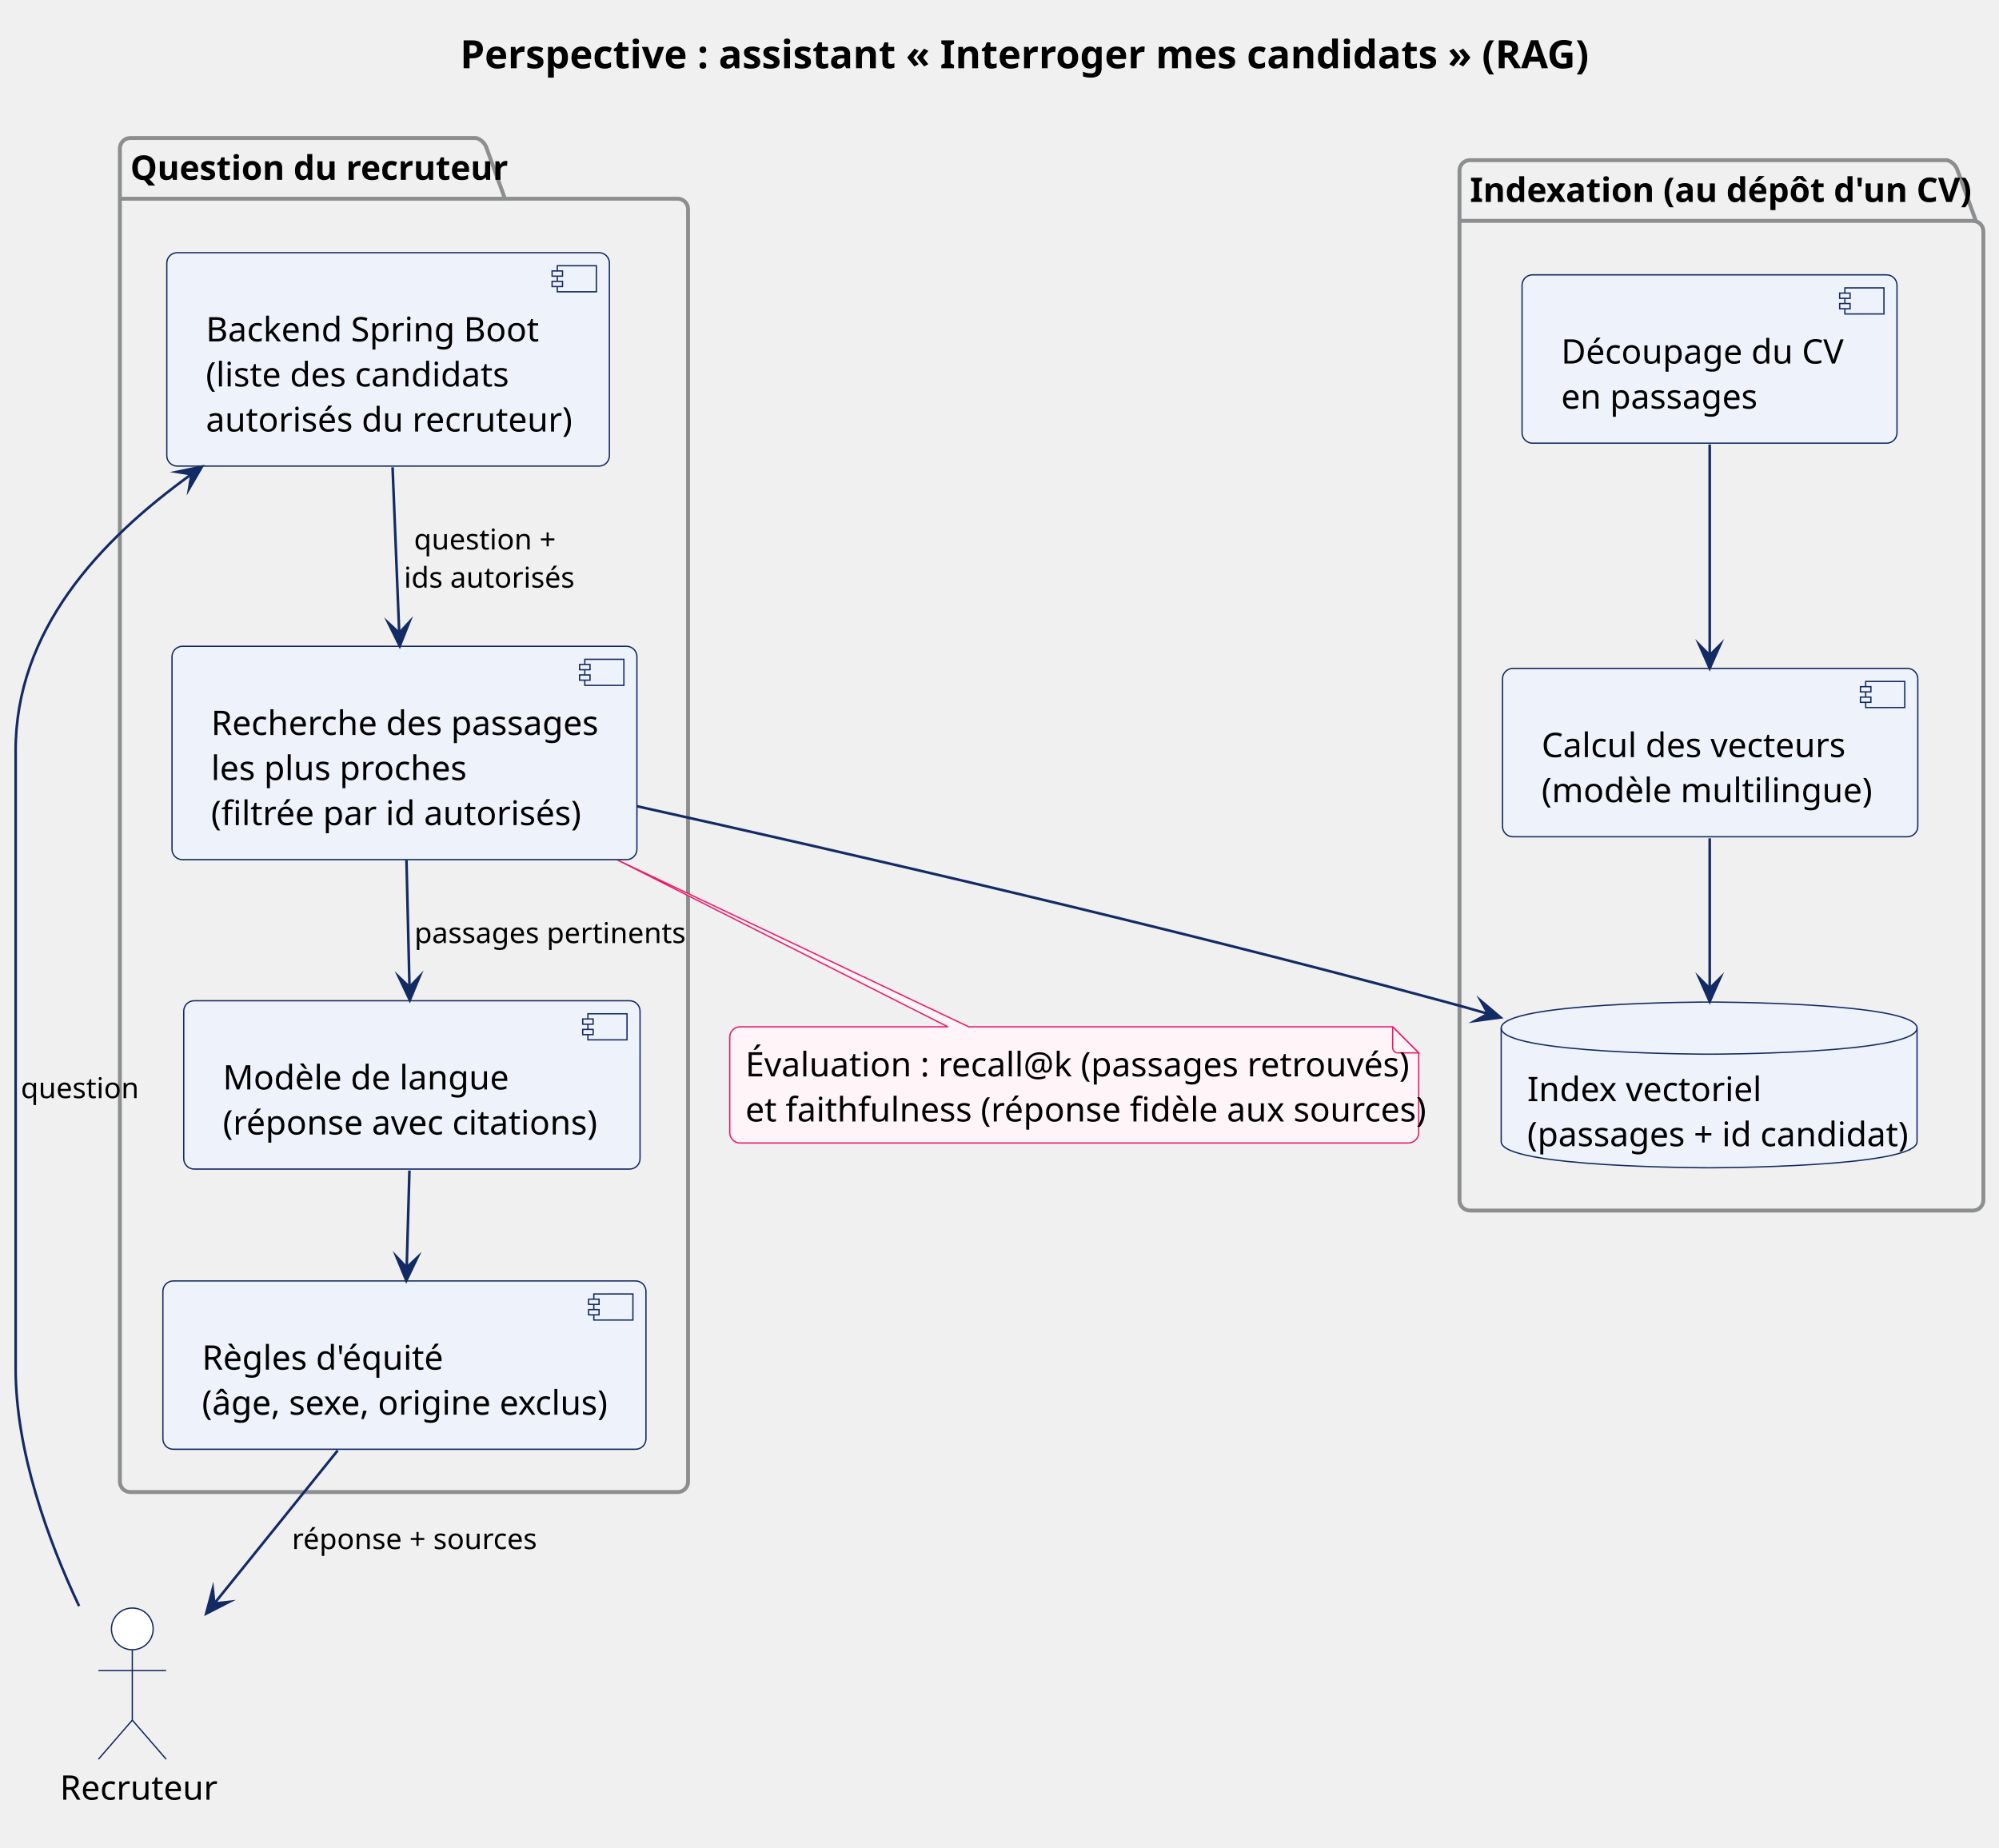
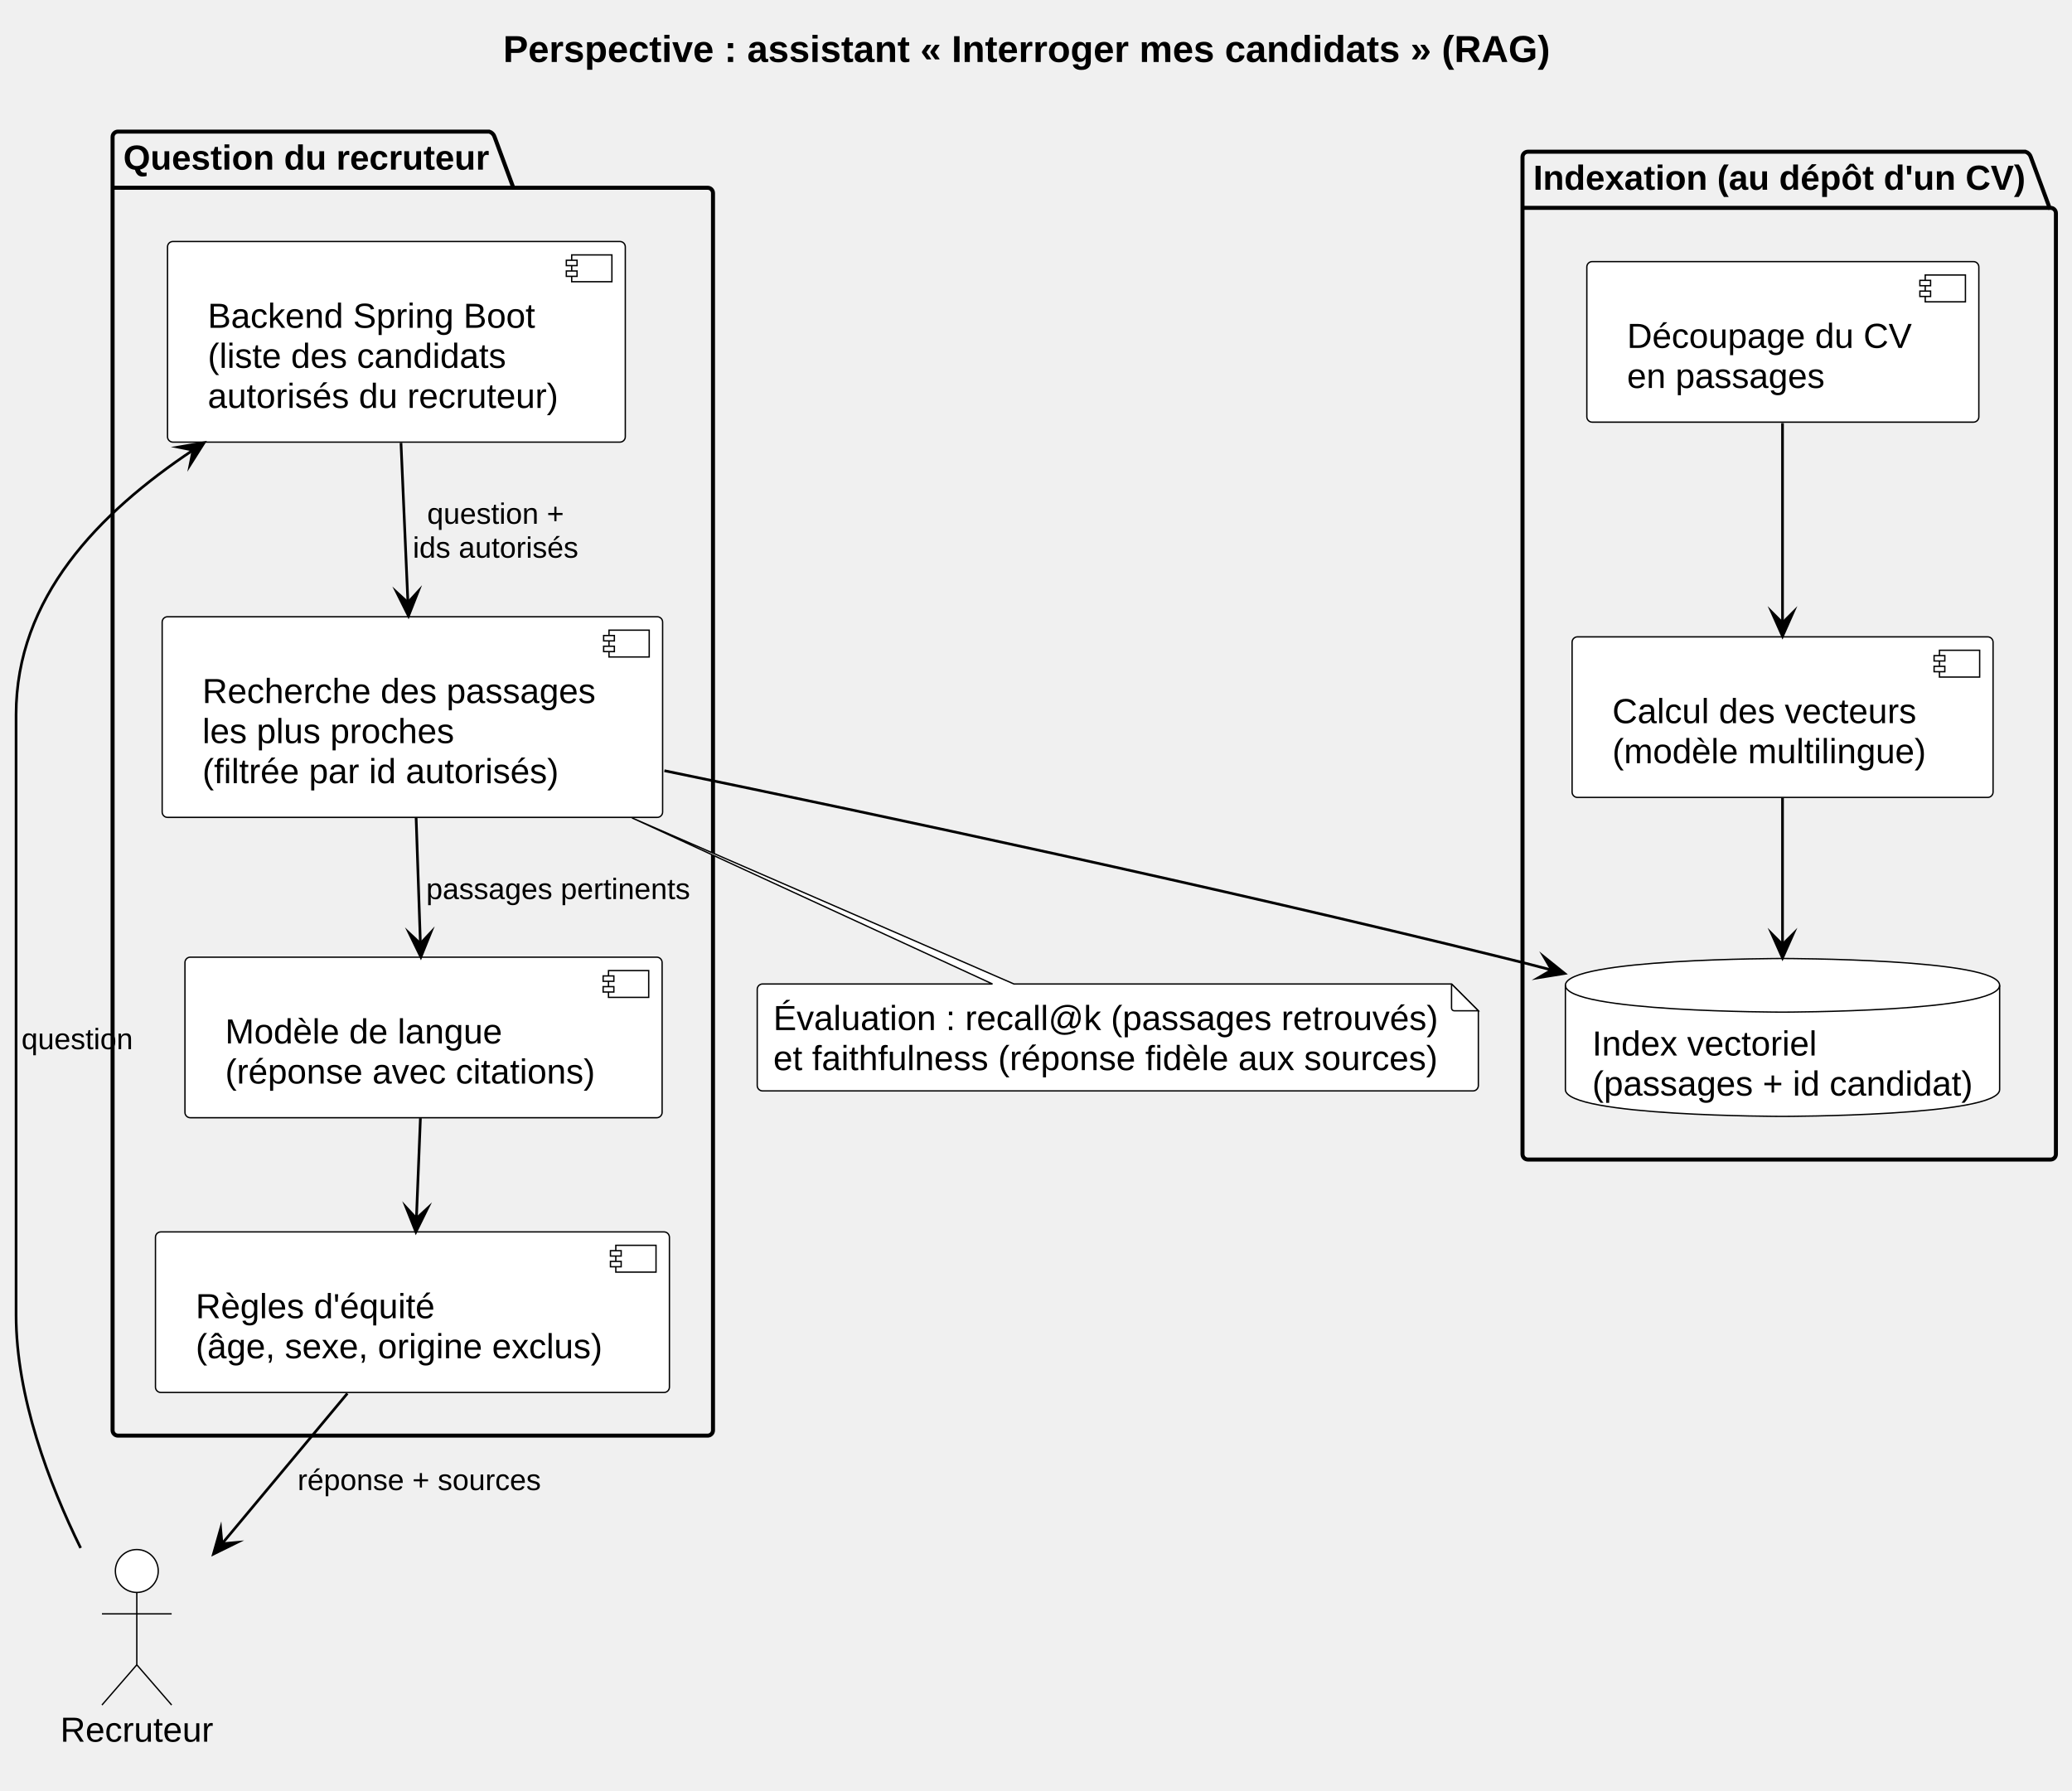
- <svg xmlns="http://www.w3.org/2000/svg" version="1.1" data-diagram-type="DESCRIPTION" style="width:767px;height:709px;background:#FFFFFF;" width="767px" height="709px" viewBox="0 0 767 709" zoomAndPan="magnify" preserveAspectRatio="none" contentStyleType="text/css">
+ <svg xmlns="http://www.w3.org/2000/svg" version="1.1" data-diagram-type="DESCRIPTION" style="width:773px;height:668px;background:#FFFFFF;" width="773px" height="668px" viewBox="0 0 773 668" zoomAndPan="magnify" preserveAspectRatio="none" contentStyleType="text/css">
  <defs />
  <g font-family="sans-serif" lengthAdjust="spacing">
    <g class="title" data-source-line="3">
-       <text x="176.552" y="26.187" fill="#000" font-size="15" textLength="406.897" font-weight="700" font-family="'Segoe UI'">Perspective : assistant « Interroger mes candidats » (RAG)</text>
+       <text x="187.708" y="23.132" fill="#000" font-size="14" textLength="390.585" font-weight="700" font-family="'Arial'">Perspective : assistant « Interroger mes candidats » (RAG)</text>
    </g>
    <g class="cluster" data-qualified-name="idx" id="ent0002" data-source-line="7">
-       <path d="M564,61.451 L747.123,61.451 A6,6 0 0 1 751.123,65.451 L758.123,84.742 L757,84.742 A4,4 0 0 1 761,88.742 L761,460.451 A4,4 0 0 1 757,464.451 L564,464.451 A4,4 0 0 1 560,460.451 L560,65.451 A4,4 0 0 1 564,61.451" style="stroke:#8C8E90;stroke-width:1.5;" fill="none" />
-       <line x1="560" y1="84.742" x2="758.123" y2="84.742" style="stroke:#8C8E90;stroke-width:1.5;" />
-       <text x="564" y="77.479" fill="#000" font-size="13" textLength="185.123" font-weight="700" font-family="'Segoe UI'">Indexation (au dépôt d'un CV)</text>
+       <path d="M570,56.599 L755.638,56.599 A3,3 0 0 1 757.638,58.599 L764.638,77.547 L765,77.547 A2,2 0 0 1 767,79.547 L767,430.599 A2,2 0 0 1 765,432.599 L570,432.599 A2,2 0 0 1 568,430.599 L568,58.599 A2,2 0 0 1 570,56.599" style="stroke:#000;stroke-width:1.5;" fill="none" />
+       <line x1="568" y1="77.547" x2="764.638" y2="77.547" style="stroke:#000;stroke-width:1.5;" />
+       <text x="572" y="70.792" fill="#000" font-size="13" textLength="183.638" font-weight="700" font-family="'Arial'">Indexation (au dépôt d'un CV)</text>
    </g>
    <g class="cluster" data-qualified-name="ask" id="ent0006" data-source-line="13">
-       <path d="M50,52.951 L182.742,52.951 A6,6 0 0 1 186.742,56.951 L193.742,76.242 L260,76.242 A4,4 0 0 1 264,80.242 L264,568.451 A4,4 0 0 1 260,572.451 L50,572.451 A4,4 0 0 1 46,568.451 L46,56.951 A4,4 0 0 1 50,52.951" style="stroke:#8C8E90;stroke-width:1.5;" fill="none" />
-       <line x1="46" y1="76.242" x2="193.742" y2="76.242" style="stroke:#8C8E90;stroke-width:1.5;" />
-       <text x="50" y="68.979" fill="#000" font-size="13" textLength="134.742" font-weight="700" font-family="'Segoe UI'">Question du recruteur</text>
+       <path d="M44,49.099 L182.519,49.099 A3,3 0 0 1 184.519,51.099 L191.519,70.047 L264,70.047 A2,2 0 0 1 266,72.047 L266,533.599 A2,2 0 0 1 264,535.599 L44,535.599 A2,2 0 0 1 42,533.599 L42,51.099 A2,2 0 0 1 44,49.099" style="stroke:#000;stroke-width:1.5;" fill="none" />
+       <line x1="42" y1="70.047" x2="191.519" y2="70.047" style="stroke:#000;stroke-width:1.5;" />
+       <text x="46" y="63.292" fill="#000" font-size="13" textLength="136.519" font-weight="700" font-family="'Arial'">Question du recruteur</text>
    </g>
    <g class="entity" data-qualified-name="R" id="ent0001" data-source-line="5">
-       <ellipse cx="50.768" cy="624.951" rx="8" ry="8" fill="#FFF" style="stroke:#132B64;stroke-width:0.5;" />
-       <path d="M50.768,632.951 L50.768,659.951 M37.768,640.951 L63.768,640.951 M50.768,659.951 L37.768,674.951 M50.768,659.951 L63.768,674.951" style="stroke:#132B64;stroke-width:0.5;" fill="none" />
-       <text x="23" y="690.479" fill="#000" font-size="13" textLength="55.536" font-family="'Segoe UI'">Recruteur</text>
+       <ellipse cx="51.039" cy="586.099" rx="8" ry="8" fill="#FFF" style="stroke:#000;stroke-width:0.5;" />
+       <path d="M51.039,594.099 L51.039,621.099 M38.039,602.099 L64.039,602.099 M51.039,621.099 L38.039,636.099 M51.039,621.099 L64.039,636.099" style="stroke:#000;stroke-width:0.5;" fill="none" />
+       <text x="22.5" y="649.792" fill="#000" font-size="13" textLength="57.078" font-family="'Arial'">Recruteur</text>
    </g>
    <g class="entity" data-qualified-name="GMN19" id="ent0020" data-source-line="30">
-       <path d="M280,397.951 L280,434.533 A4,4 0 0 0 284,438.533 L540.344,438.533 A4,4 0 0 0 544.344,434.533 L544.344,403.951 L534.344,393.951 L371.702,393.951 L237.023,330.005 L363.702,393.951 L284,393.951 A4,4 0 0 0 280,397.951" style="stroke:#E81B6B;stroke-width:0.5;" fill="#FFF4F8" />
-       <path d="M534.344,393.951 L534.344,401.951 A2,2 0 0 0 536.344,403.951 L544.344,403.951 L534.344,393.951" style="stroke:#E81B6B;stroke-width:0.5;" fill="#FFF4F8" />
-       <text x="286" y="412.979" fill="#000" font-size="13" textLength="238.716" font-family="'Segoe UI'">Évaluation : recall@k (passages retrouvés)</text>
-       <text x="286" y="430.271" fill="#000" font-size="13" textLength="243.344" font-family="'Segoe UI'">et faithfulness (réponse fidèle aux sources)</text>
+       <path d="M282.5,369.099 L282.5,404.996 A2,2 0 0 0 284.5,406.996 L549.528,406.996 A2,2 0 0 0 551.528,404.996 L551.528,377.099 L541.528,367.099 L378.269,367.099 L235.773,305.132 L370.269,367.099 L284.5,367.099 A2,2 0 0 0 282.5,369.099" style="stroke:#000;stroke-width:0.5;" fill="#FFF" />
+       <path d="M541.528,367.099 L541.528,376.099 A1,1 0 0 0 542.528,377.099 L551.528,377.099 L541.528,367.099" style="stroke:#000;stroke-width:0.5;" fill="#FFF" />
+       <text x="288.5" y="384.292" fill="#000" font-size="13" textLength="248.028" font-family="'Arial'">Évaluation : recall@k (passages retrouvés)</text>
+       <text x="288.5" y="399.241" fill="#000" font-size="13" textLength="247.857" font-family="'Arial'">et faithfulness (réponse fidèle aux sources)</text>
    </g>
    <g class="entity" data-qualified-name="idx.chunk" id="ent0003" data-source-line="8">
-       <rect x="584" y="105.451" width="143.86" height="64.582" fill="#EEF2FA" style="stroke:#132B64;stroke-width:0.5;" rx="4" ry="4" />
-       <rect x="707.86" y="110.451" width="15" height="10" fill="#EEF2FA" style="stroke:#132B64;stroke-width:0.5;" />
-       <rect x="705.86" y="112.451" width="4" height="2" fill="#EEF2FA" style="stroke:#132B64;stroke-width:0.5;" />
-       <rect x="705.86" y="116.451" width="4" height="2" fill="#EEF2FA" style="stroke:#132B64;stroke-width:0.5;" />
-       <text x="599" y="139.479" fill="#000" font-size="13" textLength="103.86" font-family="'Segoe UI'">Découpage du CV</text>
-       <text x="599" y="156.771" fill="#000" font-size="13" textLength="69.589" font-family="'Segoe UI'">en passages</text>
+       <rect x="592" y="97.599" width="146.241" height="59.897" fill="#FFF" style="stroke:#000;stroke-width:0.5;" rx="2" ry="2" />
+       <rect x="718.241" y="102.599" width="15" height="10" fill="#FFF" style="stroke:#000;stroke-width:0.5;" />
+       <rect x="716.241" y="104.599" width="4" height="2" fill="#FFF" style="stroke:#000;stroke-width:0.5;" />
+       <rect x="716.241" y="108.599" width="4" height="2" fill="#FFF" style="stroke:#000;stroke-width:0.5;" />
+       <text x="607" y="129.792" fill="#000" font-size="13" textLength="106.241" font-family="'Arial'">Découpage du CV</text>
+       <text x="607" y="144.741" fill="#000" font-size="13" textLength="73.722" font-family="'Arial'">en passages</text>
    </g>
    <g class="entity" data-qualified-name="idx.embed" id="ent0004" data-source-line="9">
-       <rect x="576.5" y="256.451" width="159.342" height="64.582" fill="#EEF2FA" style="stroke:#132B64;stroke-width:0.5;" rx="4" ry="4" />
-       <rect x="715.842" y="261.451" width="15" height="10" fill="#EEF2FA" style="stroke:#132B64;stroke-width:0.5;" />
-       <rect x="713.842" y="263.451" width="4" height="2" fill="#EEF2FA" style="stroke:#132B64;stroke-width:0.5;" />
-       <rect x="713.842" y="267.451" width="4" height="2" fill="#EEF2FA" style="stroke:#132B64;stroke-width:0.5;" />
-       <text x="591.5" y="290.479" fill="#000" font-size="13" textLength="109.04" font-family="'Segoe UI'">Calcul des vecteurs</text>
-       <text x="591.5" y="307.771" fill="#000" font-size="13" textLength="119.342" font-family="'Segoe UI'">(modèle multilingue)</text>
+       <rect x="586.5" y="237.599" width="157.051" height="59.897" fill="#FFF" style="stroke:#000;stroke-width:0.5;" rx="2" ry="2" />
+       <rect x="723.551" y="242.599" width="15" height="10" fill="#FFF" style="stroke:#000;stroke-width:0.5;" />
+       <rect x="721.551" y="244.599" width="4" height="2" fill="#FFF" style="stroke:#000;stroke-width:0.5;" />
+       <rect x="721.551" y="248.599" width="4" height="2" fill="#FFF" style="stroke:#000;stroke-width:0.5;" />
+       <text x="601.5" y="269.792" fill="#000" font-size="13" textLength="113.439" font-family="'Arial'">Calcul des vecteurs</text>
+       <text x="601.5" y="284.741" fill="#000" font-size="13" textLength="117.051" font-family="'Arial'">(modèle multilingue)</text>
    </g>
    <g class="entity" data-qualified-name="idx.vdb" id="ent0005" data-source-line="10">
-       <path d="M576,394.451 C576,384.451 655.777,384.451 655.777,384.451 C655.777,384.451 735.553,384.451 735.553,394.451 L735.553,438.033 C735.553,448.033 655.777,448.033 655.777,448.033 C655.777,448.033 576,448.033 576,438.033 L576,394.451" style="stroke:#132B64;stroke-width:0.5;" fill="#EEF2FA" />
-       <path d="M576,394.451 C576,404.451 655.777,404.451 655.777,404.451 C655.777,404.451 735.553,404.451 735.553,394.451" style="stroke:#132B64;stroke-width:0.5;" fill="none" />
-       <text x="586" y="422.479" fill="#000" font-size="13" textLength="83.465" font-family="'Segoe UI'">Index vectoriel</text>
-       <text x="586" y="439.771" fill="#000" font-size="13" textLength="139.553" font-family="'Segoe UI'">(passages + id candidat)</text>
+       <path d="M584,367.599 C584,357.599 665.002,357.599 665.002,357.599 C665.002,357.599 746.003,357.599 746.003,367.599 L746.003,406.496 C746.003,416.496 665.002,416.496 665.002,416.496 C665.002,416.496 584,416.496 584,406.496 L584,367.599" style="stroke:#000;stroke-width:0.5;" fill="#FFF" />
+       <path d="M584,367.599 C584,377.599 665.002,377.599 665.002,377.599 C665.002,377.599 746.003,377.599 746.003,367.599" style="stroke:#000;stroke-width:0.5;" fill="none" />
+       <text x="594" y="393.792" fill="#000" font-size="13" textLength="83.821" font-family="'Arial'">Index vectoriel</text>
+       <text x="594" y="408.741" fill="#000" font-size="13" textLength="142.003" font-family="'Arial'">(passages + id candidat)</text>
    </g>
    <g class="entity" data-qualified-name="ask.be" id="ent0007" data-source-line="14">
-       <rect x="64" y="96.951" width="169.829" height="81.873" fill="#EEF2FA" style="stroke:#132B64;stroke-width:0.5;" rx="4" ry="4" />
-       <rect x="213.829" y="101.951" width="15" height="10" fill="#EEF2FA" style="stroke:#132B64;stroke-width:0.5;" />
-       <rect x="211.829" y="103.951" width="4" height="2" fill="#EEF2FA" style="stroke:#132B64;stroke-width:0.5;" />
-       <rect x="211.829" y="107.951" width="4" height="2" fill="#EEF2FA" style="stroke:#132B64;stroke-width:0.5;" />
-       <text x="79" y="130.979" fill="#000" font-size="13" textLength="119.787" font-family="'Segoe UI'">Backend Spring Boot</text>
-       <text x="79" y="148.271" fill="#000" font-size="13" textLength="109.002" font-family="'Segoe UI'">(liste des candidats</text>
-       <text x="79" y="165.562" fill="#000" font-size="13" textLength="129.829" font-family="'Segoe UI'">autorisés du recruteur)</text>
+       <rect x="62.5" y="90.099" width="170.781" height="74.846" fill="#FFF" style="stroke:#000;stroke-width:0.5;" rx="2" ry="2" />
+       <rect x="213.281" y="95.099" width="15" height="10" fill="#FFF" style="stroke:#000;stroke-width:0.5;" />
+       <rect x="211.281" y="97.099" width="4" height="2" fill="#FFF" style="stroke:#000;stroke-width:0.5;" />
+       <rect x="211.281" y="101.099" width="4" height="2" fill="#FFF" style="stroke:#000;stroke-width:0.5;" />
+       <text x="77.5" y="122.292" fill="#000" font-size="13" textLength="122.135" font-family="'Arial'">Backend Spring Boot</text>
+       <text x="77.5" y="137.241" fill="#000" font-size="13" textLength="111.281" font-family="'Arial'">(liste des candidats</text>
+       <text x="77.5" y="152.19" fill="#000" font-size="13" textLength="130.781" font-family="'Arial'">autorisés du recruteur)</text>
    </g>
    <g class="entity" data-qualified-name="ask.search" id="ent0008" data-source-line="15">
-       <rect x="66" y="247.951" width="178.379" height="81.873" fill="#EEF2FA" style="stroke:#132B64;stroke-width:0.5;" rx="4" ry="4" />
-       <rect x="224.379" y="252.951" width="15" height="10" fill="#EEF2FA" style="stroke:#132B64;stroke-width:0.5;" />
-       <rect x="222.379" y="254.951" width="4" height="2" fill="#EEF2FA" style="stroke:#132B64;stroke-width:0.5;" />
-       <rect x="222.379" y="258.951" width="4" height="2" fill="#EEF2FA" style="stroke:#132B64;stroke-width:0.5;" />
-       <text x="81" y="281.979" fill="#000" font-size="13" textLength="138.379" font-family="'Segoe UI'">Recherche des passages</text>
-       <text x="81" y="299.271" fill="#000" font-size="13" textLength="91.705" font-family="'Segoe UI'">les plus proches</text>
-       <text x="81" y="316.562" fill="#000" font-size="13" textLength="132.488" font-family="'Segoe UI'">(filtrée par id autorisés)</text>
+       <rect x="60.5" y="230.099" width="186.701" height="74.846" fill="#FFF" style="stroke:#000;stroke-width:0.5;" rx="2" ry="2" />
+       <rect x="227.201" y="235.099" width="15" height="10" fill="#FFF" style="stroke:#000;stroke-width:0.5;" />
+       <rect x="225.201" y="237.099" width="4" height="2" fill="#FFF" style="stroke:#000;stroke-width:0.5;" />
+       <rect x="225.201" y="241.099" width="4" height="2" fill="#FFF" style="stroke:#000;stroke-width:0.5;" />
+       <text x="75.5" y="262.292" fill="#000" font-size="13" textLength="146.701" font-family="'Arial'">Recherche des passages</text>
+       <text x="75.5" y="277.241" fill="#000" font-size="13" textLength="93.939" font-family="'Arial'">les plus proches</text>
+       <text x="75.5" y="292.19" fill="#000" font-size="13" textLength="132.939" font-family="'Arial'">(filtrée par id autorisés)</text>
    </g>
    <g class="entity" data-qualified-name="ask.llm" id="ent0009" data-source-line="16">
-       <rect x="70.5" y="383.951" width="175.078" height="64.582" fill="#EEF2FA" style="stroke:#132B64;stroke-width:0.5;" rx="4" ry="4" />
-       <rect x="225.578" y="388.951" width="15" height="10" fill="#EEF2FA" style="stroke:#132B64;stroke-width:0.5;" />
-       <rect x="223.578" y="390.951" width="4" height="2" fill="#EEF2FA" style="stroke:#132B64;stroke-width:0.5;" />
-       <rect x="223.578" y="394.951" width="4" height="2" fill="#EEF2FA" style="stroke:#132B64;stroke-width:0.5;" />
-       <text x="85.5" y="417.979" fill="#000" font-size="13" textLength="104.197" font-family="'Segoe UI'">Modèle de langue</text>
-       <text x="85.5" y="435.271" fill="#000" font-size="13" textLength="135.078" font-family="'Segoe UI'">(réponse avec citations)</text>
+       <rect x="69" y="357.099" width="178.011" height="59.897" fill="#FFF" style="stroke:#000;stroke-width:0.5;" rx="2" ry="2" />
+       <rect x="227.011" y="362.099" width="15" height="10" fill="#FFF" style="stroke:#000;stroke-width:0.5;" />
+       <rect x="225.011" y="364.099" width="4" height="2" fill="#FFF" style="stroke:#000;stroke-width:0.5;" />
+       <rect x="225.011" y="368.099" width="4" height="2" fill="#FFF" style="stroke:#000;stroke-width:0.5;" />
+       <text x="84" y="389.292" fill="#000" font-size="13" textLength="103.359" font-family="'Arial'">Modèle de langue</text>
+       <text x="84" y="404.241" fill="#000" font-size="13" textLength="138.011" font-family="'Arial'">(réponse avec citations)</text>
    </g>
    <g class="entity" data-qualified-name="ask.fair" id="ent0010" data-source-line="17">
-       <rect x="62.5" y="491.451" width="185.349" height="64.582" fill="#EEF2FA" style="stroke:#132B64;stroke-width:0.5;" rx="4" ry="4" />
-       <rect x="227.849" y="496.451" width="15" height="10" fill="#EEF2FA" style="stroke:#132B64;stroke-width:0.5;" />
-       <rect x="225.849" y="498.451" width="4" height="2" fill="#EEF2FA" style="stroke:#132B64;stroke-width:0.5;" />
-       <rect x="225.849" y="502.451" width="4" height="2" fill="#EEF2FA" style="stroke:#132B64;stroke-width:0.5;" />
-       <text x="77.5" y="525.479" fill="#000" font-size="13" textLength="88.061" font-family="'Segoe UI'">Règles d'équité</text>
-       <text x="77.5" y="542.771" fill="#000" font-size="13" textLength="145.349" font-family="'Segoe UI'">(âge, sexe, origine exclus)</text>
+       <rect x="58" y="459.599" width="191.741" height="59.897" fill="#FFF" style="stroke:#000;stroke-width:0.5;" rx="2" ry="2" />
+       <rect x="229.741" y="464.599" width="15" height="10" fill="#FFF" style="stroke:#000;stroke-width:0.5;" />
+       <rect x="227.741" y="466.599" width="4" height="2" fill="#FFF" style="stroke:#000;stroke-width:0.5;" />
+       <rect x="227.741" y="470.599" width="4" height="2" fill="#FFF" style="stroke:#000;stroke-width:0.5;" />
+       <text x="73" y="491.792" fill="#000" font-size="13" textLength="89.21" font-family="'Arial'">Règles d'équité</text>
+       <text x="73" y="506.741" fill="#000" font-size="13" textLength="151.741" font-family="'Arial'">(âge, sexe, origine exclus)</text>
    </g>
    <g class="link" data-entity-1="ent0003" data-entity-2="ent0004" id="lnk11" data-link-type="dependency">
-       <polygon points="656,256.398,660,247.398,656,251.398,652,247.398,656,256.398" fill="#132B64" style="stroke:#132B64;stroke-width:1;stroke-linejoin:miter;stroke-miterlimit:10;" />
-       <path d="M656,170.55 C656,195.836 656,226.124 656,251.398" style="stroke:#132B64;stroke-width:1;" fill="none" />
+       <polygon points="665,237.375,669,228.375,665,232.375,661,228.375,665,237.375" fill="#000" style="stroke:#000;stroke-width:1;stroke-linejoin:miter;stroke-miterlimit:10;" />
+       <path d="M665,157.865 C665,181.284 665,208.967 665,232.375" style="stroke:#000;stroke-width:1;" fill="none" />
    </g>
    <g class="link" data-entity-1="ent0004" data-entity-2="ent0005" id="lnk12" data-link-type="dependency">
-       <polygon points="656,384.227,660,375.227,656,379.227,652,375.227,656,384.227" fill="#132B64" style="stroke:#132B64;stroke-width:1;stroke-linejoin:miter;stroke-miterlimit:10;" />
-       <path d="M656,321.62 C656,340.79 656,360.138 656,379.227" style="stroke:#132B64;stroke-width:1;" fill="none" />
+       <polygon points="665,357.388,669,348.388,665,352.388,661,348.388,665,357.388" fill="#000" style="stroke:#000;stroke-width:1;stroke-linejoin:miter;stroke-miterlimit:10;" />
+       <path d="M665,297.644 C665,315.857 665,334.238 665,352.388" style="stroke:#000;stroke-width:1;" fill="none" />
    </g>
    <g class="link" data-entity-1="ent0001" data-entity-2="ent0007" id="lnk13" data-link-type="dependency">
-       <polygon points="77.5,179.031,67.86,181.051,73.444,181.956,72.539,187.54,77.5,179.031" fill="#132B64" style="stroke:#132B64;stroke-width:1;stroke-linejoin:miter;stroke-miterlimit:10;" />
-       <path d="M30.344,616.198 C18.514,591.095 6,556.972 6,524.951 C6,287.951 6,287.951 6,287.951 C6,242.058 37.694,207.732 73.444,181.956" style="stroke:#132B64;stroke-width:1;" fill="none" />
-       <text x="8" y="421.321" fill="#000" font-size="11" textLength="42.185" font-family="'Segoe UI'">question</text>
+       <polygon points="76.168,165.15,66.461,166.815,72.008,167.924,70.899,173.471,76.168,165.15" fill="#000" style="stroke:#000;stroke-width:1;stroke-linejoin:miter;stroke-miterlimit:10;" />
+       <path d="M30.081,577.522 C18.329,553.581 6,521.177 6,490.599 C6,266.599 6,266.599 6,266.599 C6,222.94 36.788,191.41 72.008,167.924" style="stroke:#000;stroke-width:1;" fill="none" />
+       <text x="8" y="391.417" fill="#000" font-size="11" textLength="41.588" font-family="'Arial'">question</text>
    </g>
    <g class="link" data-entity-1="ent0007" data-entity-2="ent0008" id="lnk14" data-link-type="dependency">
-       <polygon points="153.385,247.856,157.02,238.702,153.184,242.86,149.027,239.024,153.385,247.856" fill="#132B64" style="stroke:#132B64;stroke-width:1;stroke-linejoin:miter;stroke-miterlimit:10;" />
-       <path d="M150.624,179.273 C151.481,200.561 152.328,221.606 153.184,242.86" style="stroke:#132B64;stroke-width:1;" fill="none" />
-       <text x="158.835" y="210.821" fill="#000" font-size="11" textLength="52.723" font-family="'Segoe UI'">question +</text>
-       <text x="155" y="225.452" fill="#000" font-size="11" textLength="60.393" font-family="'Segoe UI'">ids autorisés</text>
+       <polygon points="152.4,229.808,156.006,220.643,152.183,224.813,148.013,220.991,152.4,229.808" fill="#000" style="stroke:#000;stroke-width:1;stroke-linejoin:miter;stroke-miterlimit:10;" />
+       <path d="M149.592,165.218 C150.46,185.18 151.314,204.824 152.183,224.813" style="stroke:#000;stroke-width:1;" fill="none" />
+       <text x="159.342" y="195.417" fill="#000" font-size="11" textLength="51.068" font-family="'Arial'">question +</text>
+       <text x="154" y="208.065" fill="#000" font-size="11" textLength="61.751" font-family="'Arial'">ids autorisés</text>
    </g>
    <g class="link" data-entity-1="ent0008" data-entity-2="ent0005" id="lnk15" data-link-type="dependency">
-       <polygon points="575.739,390.355,568.215,384,570.938,388.958,565.98,391.681,575.739,390.355" fill="#132B64" style="stroke:#132B64;stroke-width:1;stroke-linejoin:miter;stroke-miterlimit:10;" />
-       <path d="M244.332,309.309 C325.269,327.26 447.632,355.428 553,383.951 C560.4,385.954 563.272,386.727 570.938,388.958" style="stroke:#132B64;stroke-width:1;" fill="none" />
+       <polygon points="583.717,363.175,576.038,357.009,578.883,361.898,573.994,364.744,583.717,363.175" fill="#000" style="stroke:#000;stroke-width:1;stroke-linejoin:miter;stroke-miterlimit:10;" />
+       <path d="M247.866,287.536 C330.372,304.544 453.542,330.815 560,357.099 C567.711,359.002 570.885,359.785 578.883,361.898" style="stroke:#000;stroke-width:1;" fill="none" />
    </g>
    <g class="link" data-entity-1="ent0008" data-entity-2="ent0009" id="lnk16" data-link-type="dependency">
-       <polygon points="157.241,383.71,161.025,374.617,157.122,378.711,153.027,374.808,157.241,383.71" fill="#132B64" style="stroke:#132B64;stroke-width:1;stroke-linejoin:miter;stroke-miterlimit:10;" />
-       <path d="M155.957,330.005 C156.372,347.365 156.732,362.405 157.122,378.711" style="stroke:#132B64;stroke-width:1;" fill="none" />
-       <text x="159" y="361.821" fill="#000" font-size="11" textLength="95.938" font-family="'Segoe UI'">passages pertinents</text>
+       <polygon points="157.011,357.044,160.702,347.913,156.841,352.047,152.707,348.186,157.011,357.044" fill="#000" style="stroke:#000;stroke-width:1;stroke-linejoin:miter;stroke-miterlimit:10;" />
+       <path d="M155.244,305.132 C155.812,321.84 156.307,336.361 156.841,352.047" style="stroke:#000;stroke-width:1;" fill="none" />
+       <text x="159" y="335.417" fill="#000" font-size="11" textLength="98.452" font-family="'Arial'">passages pertinents</text>
    </g>
    <g class="link" data-entity-1="ent0009" data-entity-2="ent0010" id="lnk17" data-link-type="dependency">
-       <polygon points="155.899,491.32,160.154,482.437,156.042,486.322,152.157,482.21,155.899,491.32" fill="#132B64" style="stroke:#132B64;stroke-width:1;stroke-linejoin:miter;stroke-miterlimit:10;" />
-       <path d="M157.1,449.105 C156.72,462.457 156.421,472.972 156.042,486.322" style="stroke:#132B64;stroke-width:1;" fill="none" />
+       <polygon points="155.154,459.595,159.509,450.761,155.353,454.599,151.515,450.443,155.154,459.595" fill="#000" style="stroke:#000;stroke-width:1;stroke-linejoin:miter;stroke-miterlimit:10;" />
+       <path d="M156.843,417.167 C156.312,430.501 155.884,441.274 155.353,454.599" style="stroke:#000;stroke-width:1;" fill="none" />
    </g>
    <g class="link" data-entity-1="ent0010" data-entity-2="ent0001" id="lnk18" data-link-type="dependency">
-       <polygon points="79.104,619.091,87.867,614.595,82.242,615.199,81.639,609.574,79.104,619.091" fill="#132B64" style="stroke:#132B64;stroke-width:1;stroke-linejoin:miter;stroke-miterlimit:10;" />
-       <path d="M129.559,556.508 C114.284,575.454 97.969,595.691 82.242,615.199" style="stroke:#132B64;stroke-width:1;" fill="none" />
-       <text x="112" y="594.321" fill="#000" font-size="11" textLength="89.348" font-family="'Segoe UI'">réponse + sources</text>
+       <polygon points="79.619,579.784,88.455,575.434,82.821,575.944,82.311,570.31,79.619,579.784" fill="#000" style="stroke:#000;stroke-width:1;stroke-linejoin:miter;stroke-miterlimit:10;" />
+       <path d="M129.59,519.866 C114.599,537.841 98.529,557.11 82.821,575.944" style="stroke:#000;stroke-width:1;" fill="none" />
+       <text x="111" y="555.917" fill="#000" font-size="11" textLength="90.804" font-family="'Arial'">réponse + sources</text>
    </g>
  </g>
</svg>
